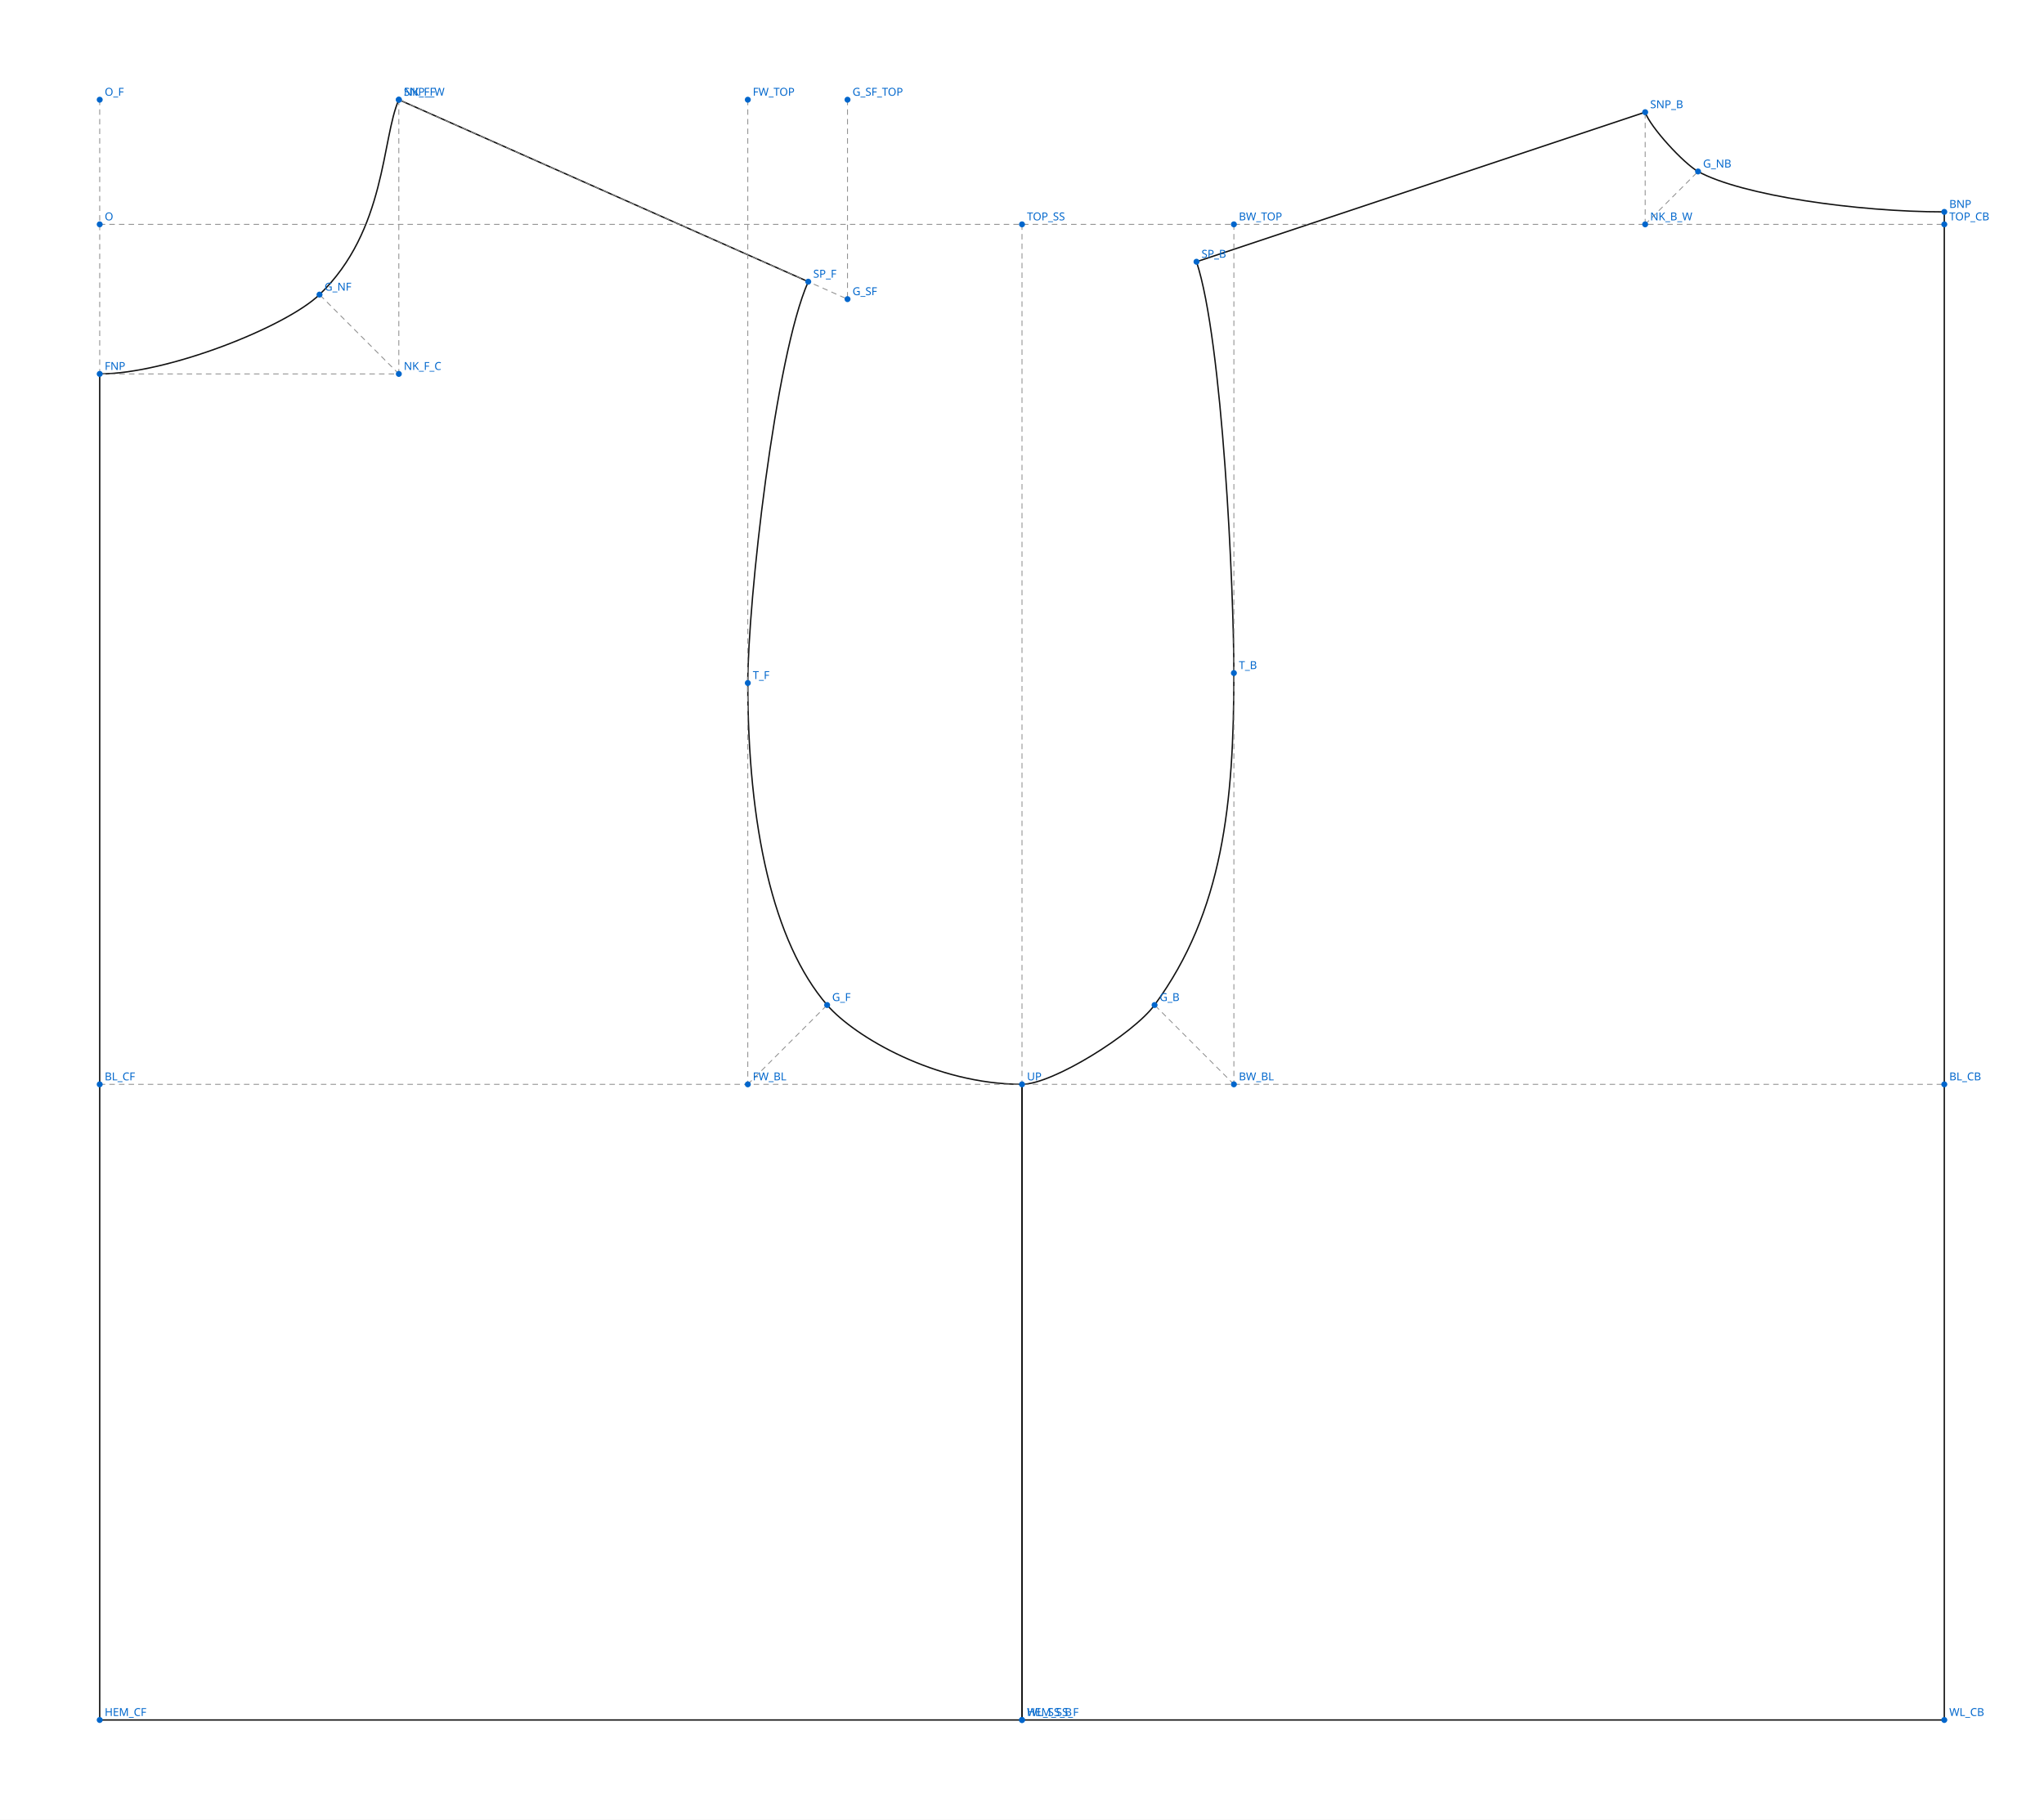
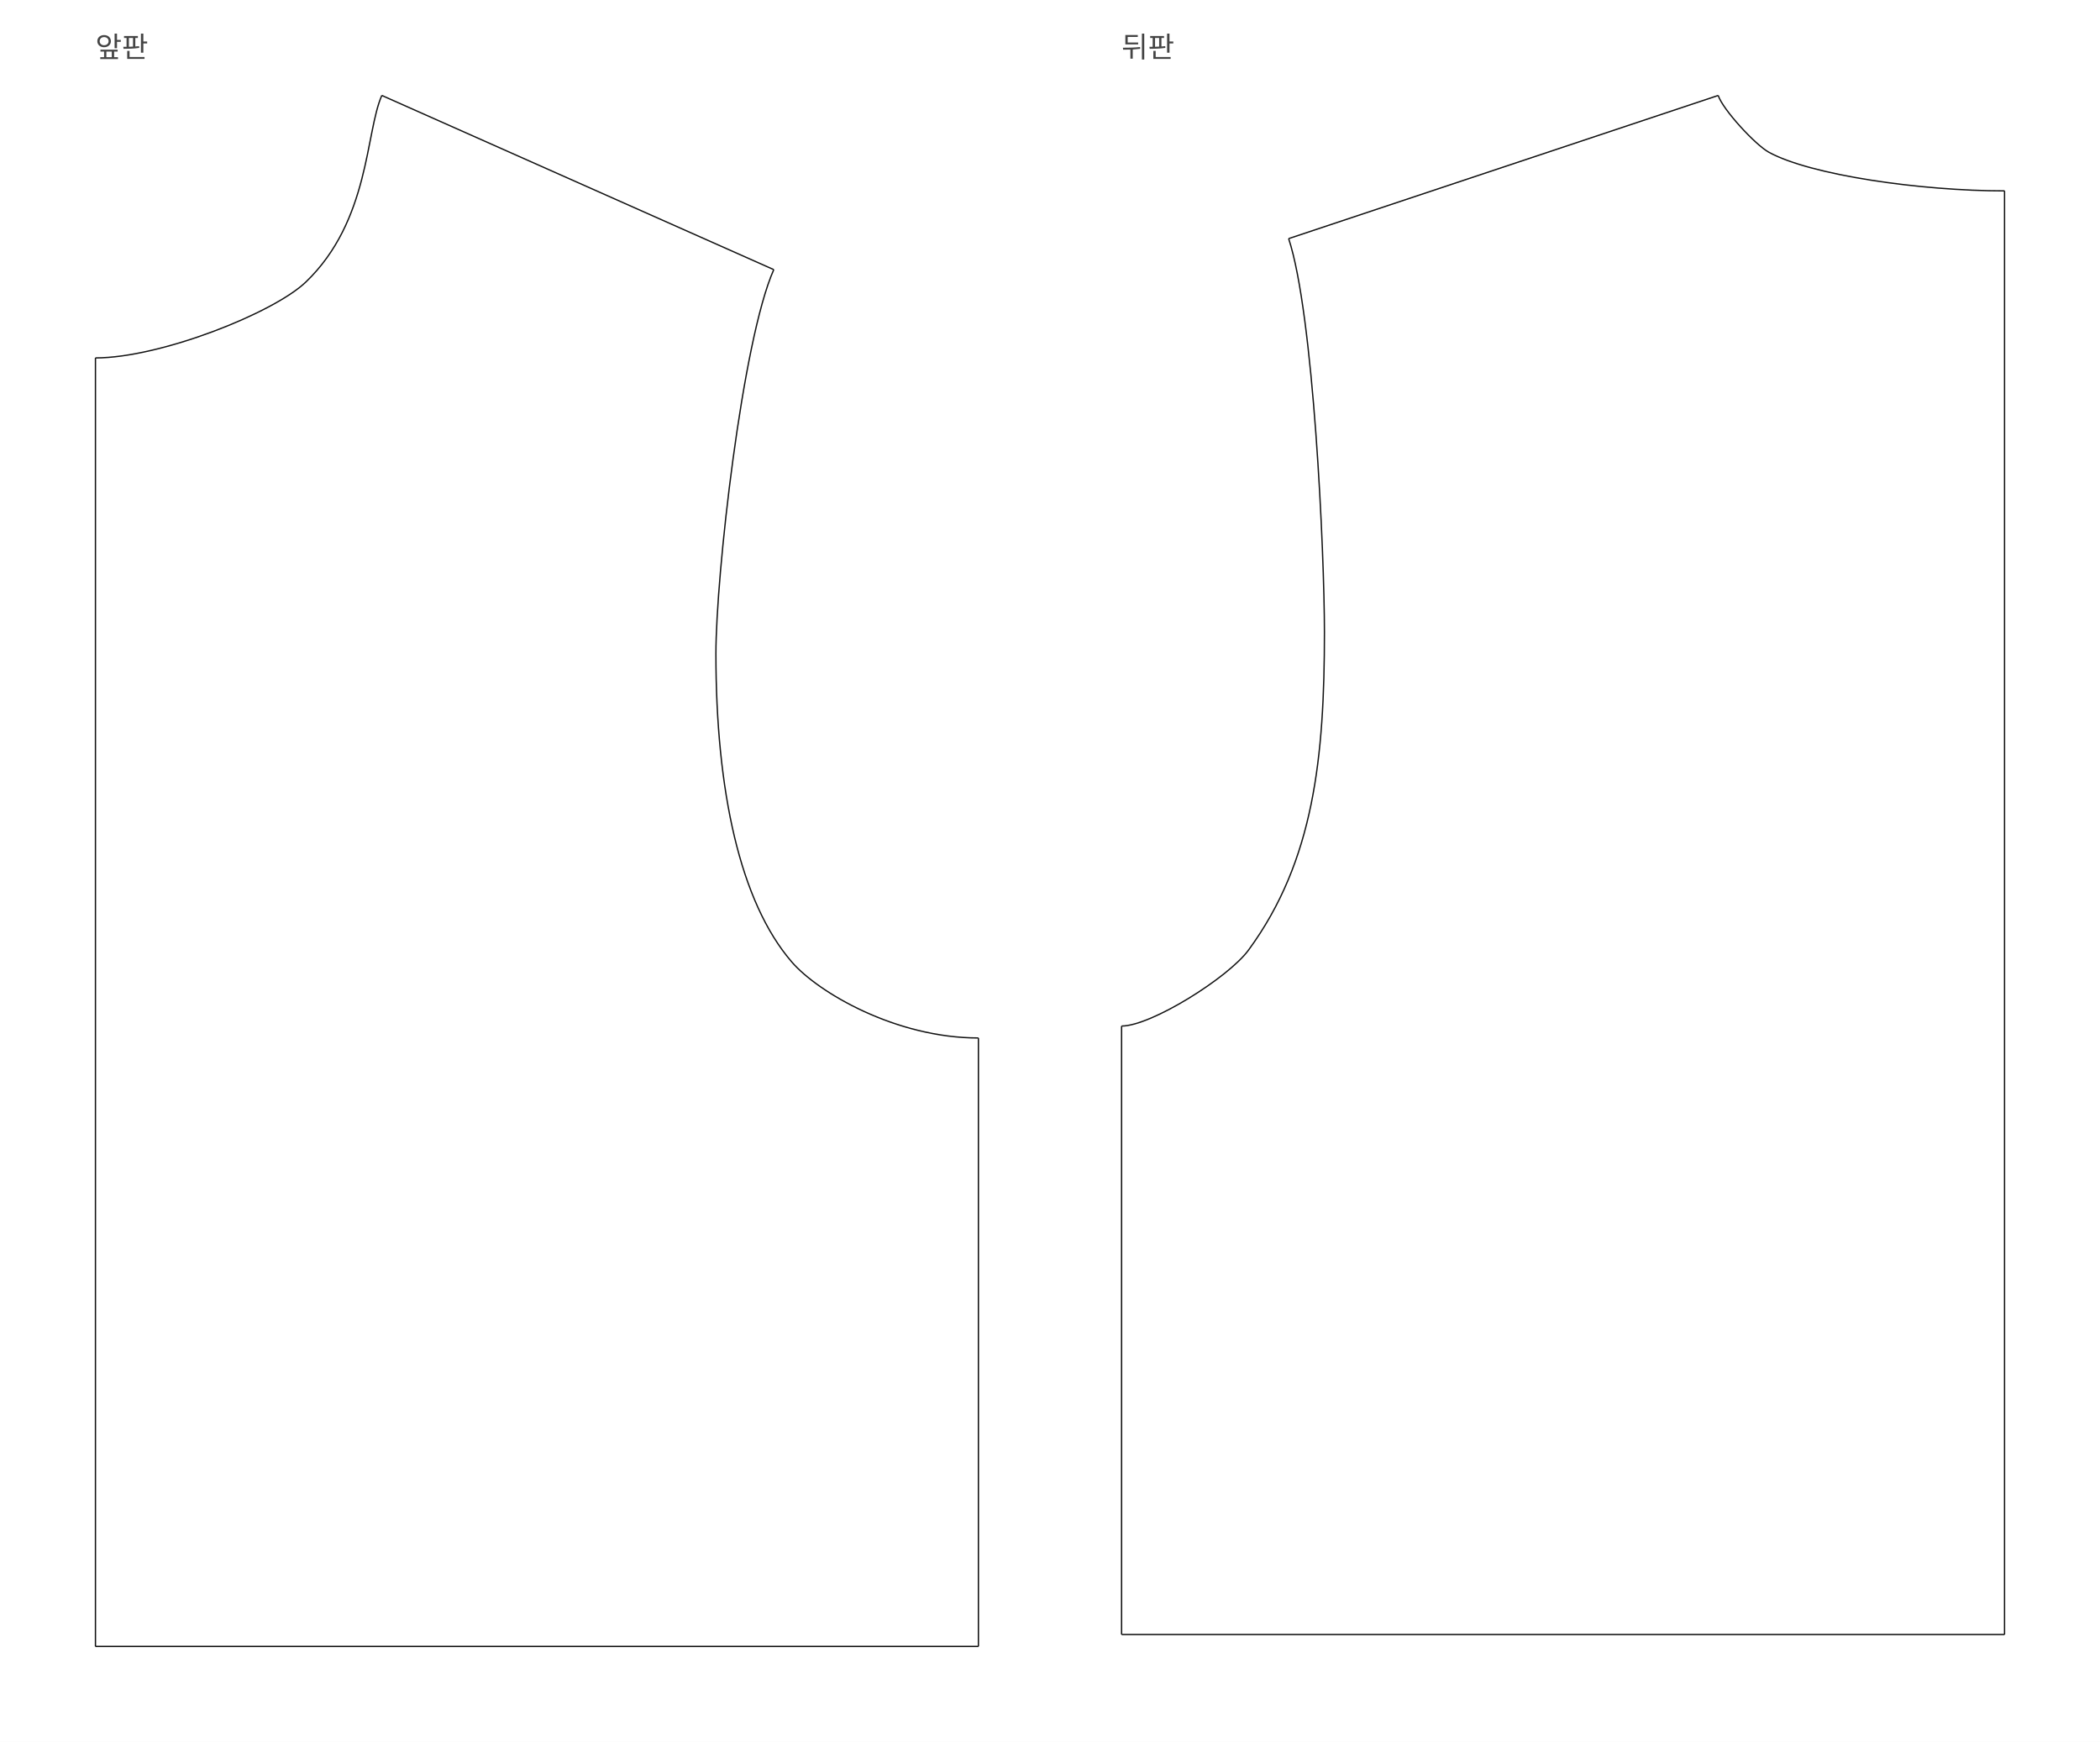
- <svg xmlns="http://www.w3.org/2000/svg" width="520.7mm" height="463.55mm" viewBox="0 0 520.7 463.55">
+ <svg xmlns="http://www.w3.org/2000/svg" width="558.8mm" height="463.55mm" viewBox="0 0 558.8 463.55">
  <rect width="100%" height="100%" fill="white" />
-   <g id="outline" fill="none" stroke="#111" stroke-width="0.35">
-     <path d="M25.4 95.25L25.4 438.15" />
-     <path d="M101.6 25.4C97.246 35.196 98.402 58.707 81.394 75.044C72.808 83.292 42.663 95.25 25.4 95.25" />
-     <path d="M101.6 25.4L205.896 71.754" />
-     <path d="M205.896 71.754C197.498 90.649 190.5 153.312 190.5 173.989C190.5 210.317 196.892 240.042 210.706 256.019C217.717 264.129 238.374 276.225 260.35 276.225" />
-     <path d="M25.4 438.15L260.35 438.15" />
-     <path d="M495.3 53.975L495.3 438.15" />
-     <path d="M419.1 28.575C420.38 32.415 429.023 41.73 432.57 43.68C443.712 49.804 473.051 53.975 495.3 53.975" />
-     <path d="M304.8 66.675C311.454 86.637 314.325 150.409 314.325 171.45C314.325 204.491 311.609 232.185 294.119 256.019C288.765 263.317 268.221 276.225 260.35 276.225" />
-     <path d="M260.35 276.225L260.35 438.15" />
-     <path d="M260.35 438.15L495.3 438.15" />
-     <path d="M260.35 276.225L260.35 438.15" />
-     <path d="M419.1 28.575L304.8 66.675" />
+   <g id="앞판">
+     <g id="outline" fill="none" stroke="#111" stroke-width="0.35">
+       <path d="M25.4 95.25L25.4 438.15" />
+       <path d="M101.6 25.4C97.246 35.196 98.402 58.707 81.394 75.044C72.808 83.292 42.663 95.25 25.4 95.25" />
+       <path d="M101.6 25.4L205.896 71.754" />
+       <path d="M205.896 71.754C197.498 90.649 190.5 153.312 190.5 173.989C190.5 210.317 196.892 240.042 210.706 256.019C217.717 264.129 238.374 276.225 260.35 276.225" />
+       <path d="M25.4 438.15L260.35 438.15" />
+       <path d="M260.35 276.225L260.35 438.15" />
+     </g>
+     <text x="25.4" y="15.24" font-size="7.62" font-family="sans-serif" fill="#444">앞판</text>
  </g>
-   <g id="construction" fill="none" stroke="#888" stroke-width="0.21" stroke-dasharray="1.4,1.05">
-     <path d="M25.4 57.15L495.3 57.15" />
-     <path d="M25.4 276.225L495.3 276.225" />
-     <path d="M260.35 57.15L260.35 276.225" />
-     <path d="M190.5 25.4L190.5 276.225" />
-     <path d="M314.325 57.15L314.325 276.225" />
-     <path d="M25.4 25.4L25.4 95.25" />
-     <path d="M101.6 25.4L101.6 95.25L25.4 95.25" />
-     <path d="M101.6 95.25L81.394 75.044" />
-     <path d="M419.1 57.15L419.1 28.575" />
-     <path d="M419.1 57.15L432.57 43.68" />
-     <path d="M215.9 25.4L215.9 76.2L101.6 25.4" />
-     <path d="M190.5 276.225L210.706 256.019" />
-     <path d="M314.325 276.225L294.119 256.019" />
-   </g>
-   <g id="points" font-size="2.794" font-family="sans-serif" fill="#06c">
-     <circle cx="25.4" cy="57.15" r="0.762" fill="#06c" />
-     <text x="26.67" y="56.134">O</text>
-     <circle cx="25.4" cy="25.4" r="0.762" fill="#06c" />
-     <text x="26.67" y="24.384">O_F</text>
-     <circle cx="260.35" cy="57.15" r="0.762" fill="#06c" />
-     <text x="261.62" y="56.134">TOP_SS</text>
-     <circle cx="495.3" cy="57.15" r="0.762" fill="#06c" />
-     <text x="496.57" y="56.134">TOP_CB</text>
-     <circle cx="25.4" cy="276.225" r="0.762" fill="#06c" />
-     <text x="26.67" y="275.209">BL_CF</text>
-     <circle cx="260.35" cy="276.225" r="0.762" fill="#06c" />
-     <text x="261.62" y="275.209">UP</text>
-     <circle cx="495.3" cy="276.225" r="0.762" fill="#06c" />
-     <text x="496.57" y="275.209">BL_CB</text>
-     <circle cx="495.3" cy="438.15" r="0.762" fill="#06c" />
-     <text x="496.57" y="437.134">WL_CB</text>
-     <circle cx="260.35" cy="438.15" r="0.762" fill="#06c" />
-     <text x="261.62" y="437.134">WL_SS_B</text>
-     <circle cx="25.4" cy="438.15" r="0.762" fill="#06c" />
-     <text x="26.67" y="437.134">HEM_CF</text>
-     <circle cx="260.35" cy="438.15" r="0.762" fill="#06c" />
-     <text x="261.62" y="437.134">HEM_SS_F</text>
-     <circle cx="101.6" cy="25.4" r="0.762" fill="#06c" />
-     <text x="102.87" y="24.384">NK_F_W</text>
-     <circle cx="101.6" cy="25.4" r="0.762" fill="#06c" />
-     <text x="102.87" y="24.384">SNP_F</text>
-     <circle cx="25.4" cy="95.25" r="0.762" fill="#06c" />
-     <text x="26.67" y="94.234">FNP</text>
-     <circle cx="101.6" cy="95.25" r="0.762" fill="#06c" />
-     <text x="102.87" y="94.234">NK_F_C</text>
-     <circle cx="81.394" cy="75.044" r="0.762" fill="#06c" />
-     <text x="82.664" y="74.028">G_NF</text>
-     <circle cx="495.3" cy="53.975" r="0.762" fill="#06c" />
-     <text x="496.57" y="52.959">BNP</text>
-     <circle cx="419.1" cy="57.15" r="0.762" fill="#06c" />
-     <text x="420.37" y="56.134">NK_B_W</text>
-     <circle cx="419.1" cy="28.575" r="0.762" fill="#06c" />
-     <text x="420.37" y="27.559">SNP_B</text>
-     <circle cx="432.57" cy="43.68" r="0.762" fill="#06c" />
-     <text x="433.84" y="42.664">G_NB</text>
-     <circle cx="304.8" cy="66.675" r="0.762" fill="#06c" />
-     <text x="306.07" y="65.659">SP_B</text>
-     <circle cx="215.9" cy="25.4" r="0.762" fill="#06c" />
-     <text x="217.17" y="24.384">G_SF_TOP</text>
-     <circle cx="215.9" cy="76.2" r="0.762" fill="#06c" />
-     <text x="217.17" y="75.184">G_SF</text>
-     <circle cx="205.896" cy="71.754" r="0.762" fill="#06c" />
-     <text x="207.166" y="70.738">SP_F</text>
-     <circle cx="190.5" cy="25.4" r="0.762" fill="#06c" />
-     <text x="191.77" y="24.384">FW_TOP</text>
-     <circle cx="190.5" cy="276.225" r="0.762" fill="#06c" />
-     <text x="191.77" y="275.209">FW_BL</text>
-     <circle cx="314.325" cy="57.15" r="0.762" fill="#06c" />
-     <text x="315.595" y="56.134">BW_TOP</text>
-     <circle cx="314.325" cy="276.225" r="0.762" fill="#06c" />
-     <text x="315.595" y="275.209">BW_BL</text>
-     <circle cx="190.5" cy="173.989" r="0.762" fill="#06c" />
-     <text x="191.77" y="172.973">T_F</text>
-     <circle cx="210.706" cy="256.019" r="0.762" fill="#06c" />
-     <text x="211.976" y="255.003">G_F</text>
-     <circle cx="314.325" cy="171.45" r="0.762" fill="#06c" />
-     <text x="315.595" y="170.434">T_B</text>
-     <circle cx="294.119" cy="256.019" r="0.762" fill="#06c" />
-     <text x="295.389" y="255.003">G_B</text>
+   <g id="뒤판">
+     <g id="outline" fill="none" stroke="#111" stroke-width="0.35">
+       <path d="M533.4 50.8L533.4 434.975" />
+       <path d="M457.2 25.4C458.48 29.24 467.123 38.555 470.67 40.505C481.812 46.629 511.151 50.8 533.4 50.8" />
+       <path d="M342.9 63.5C349.554 83.462 352.425 147.234 352.425 168.275C352.425 201.316 349.709 229.01 332.219 252.844C326.865 260.142 306.321 273.05 298.45 273.05" />
+       <path d="M298.45 273.05L298.45 434.975" />
+       <path d="M298.45 434.975L533.4 434.975" />
+       <path d="M457.2 25.4L342.9 63.5" />
+     </g>
+     <text x="298.45" y="15.24" font-size="7.62" font-family="sans-serif" fill="#444">뒤판</text>
  </g>
</svg>
